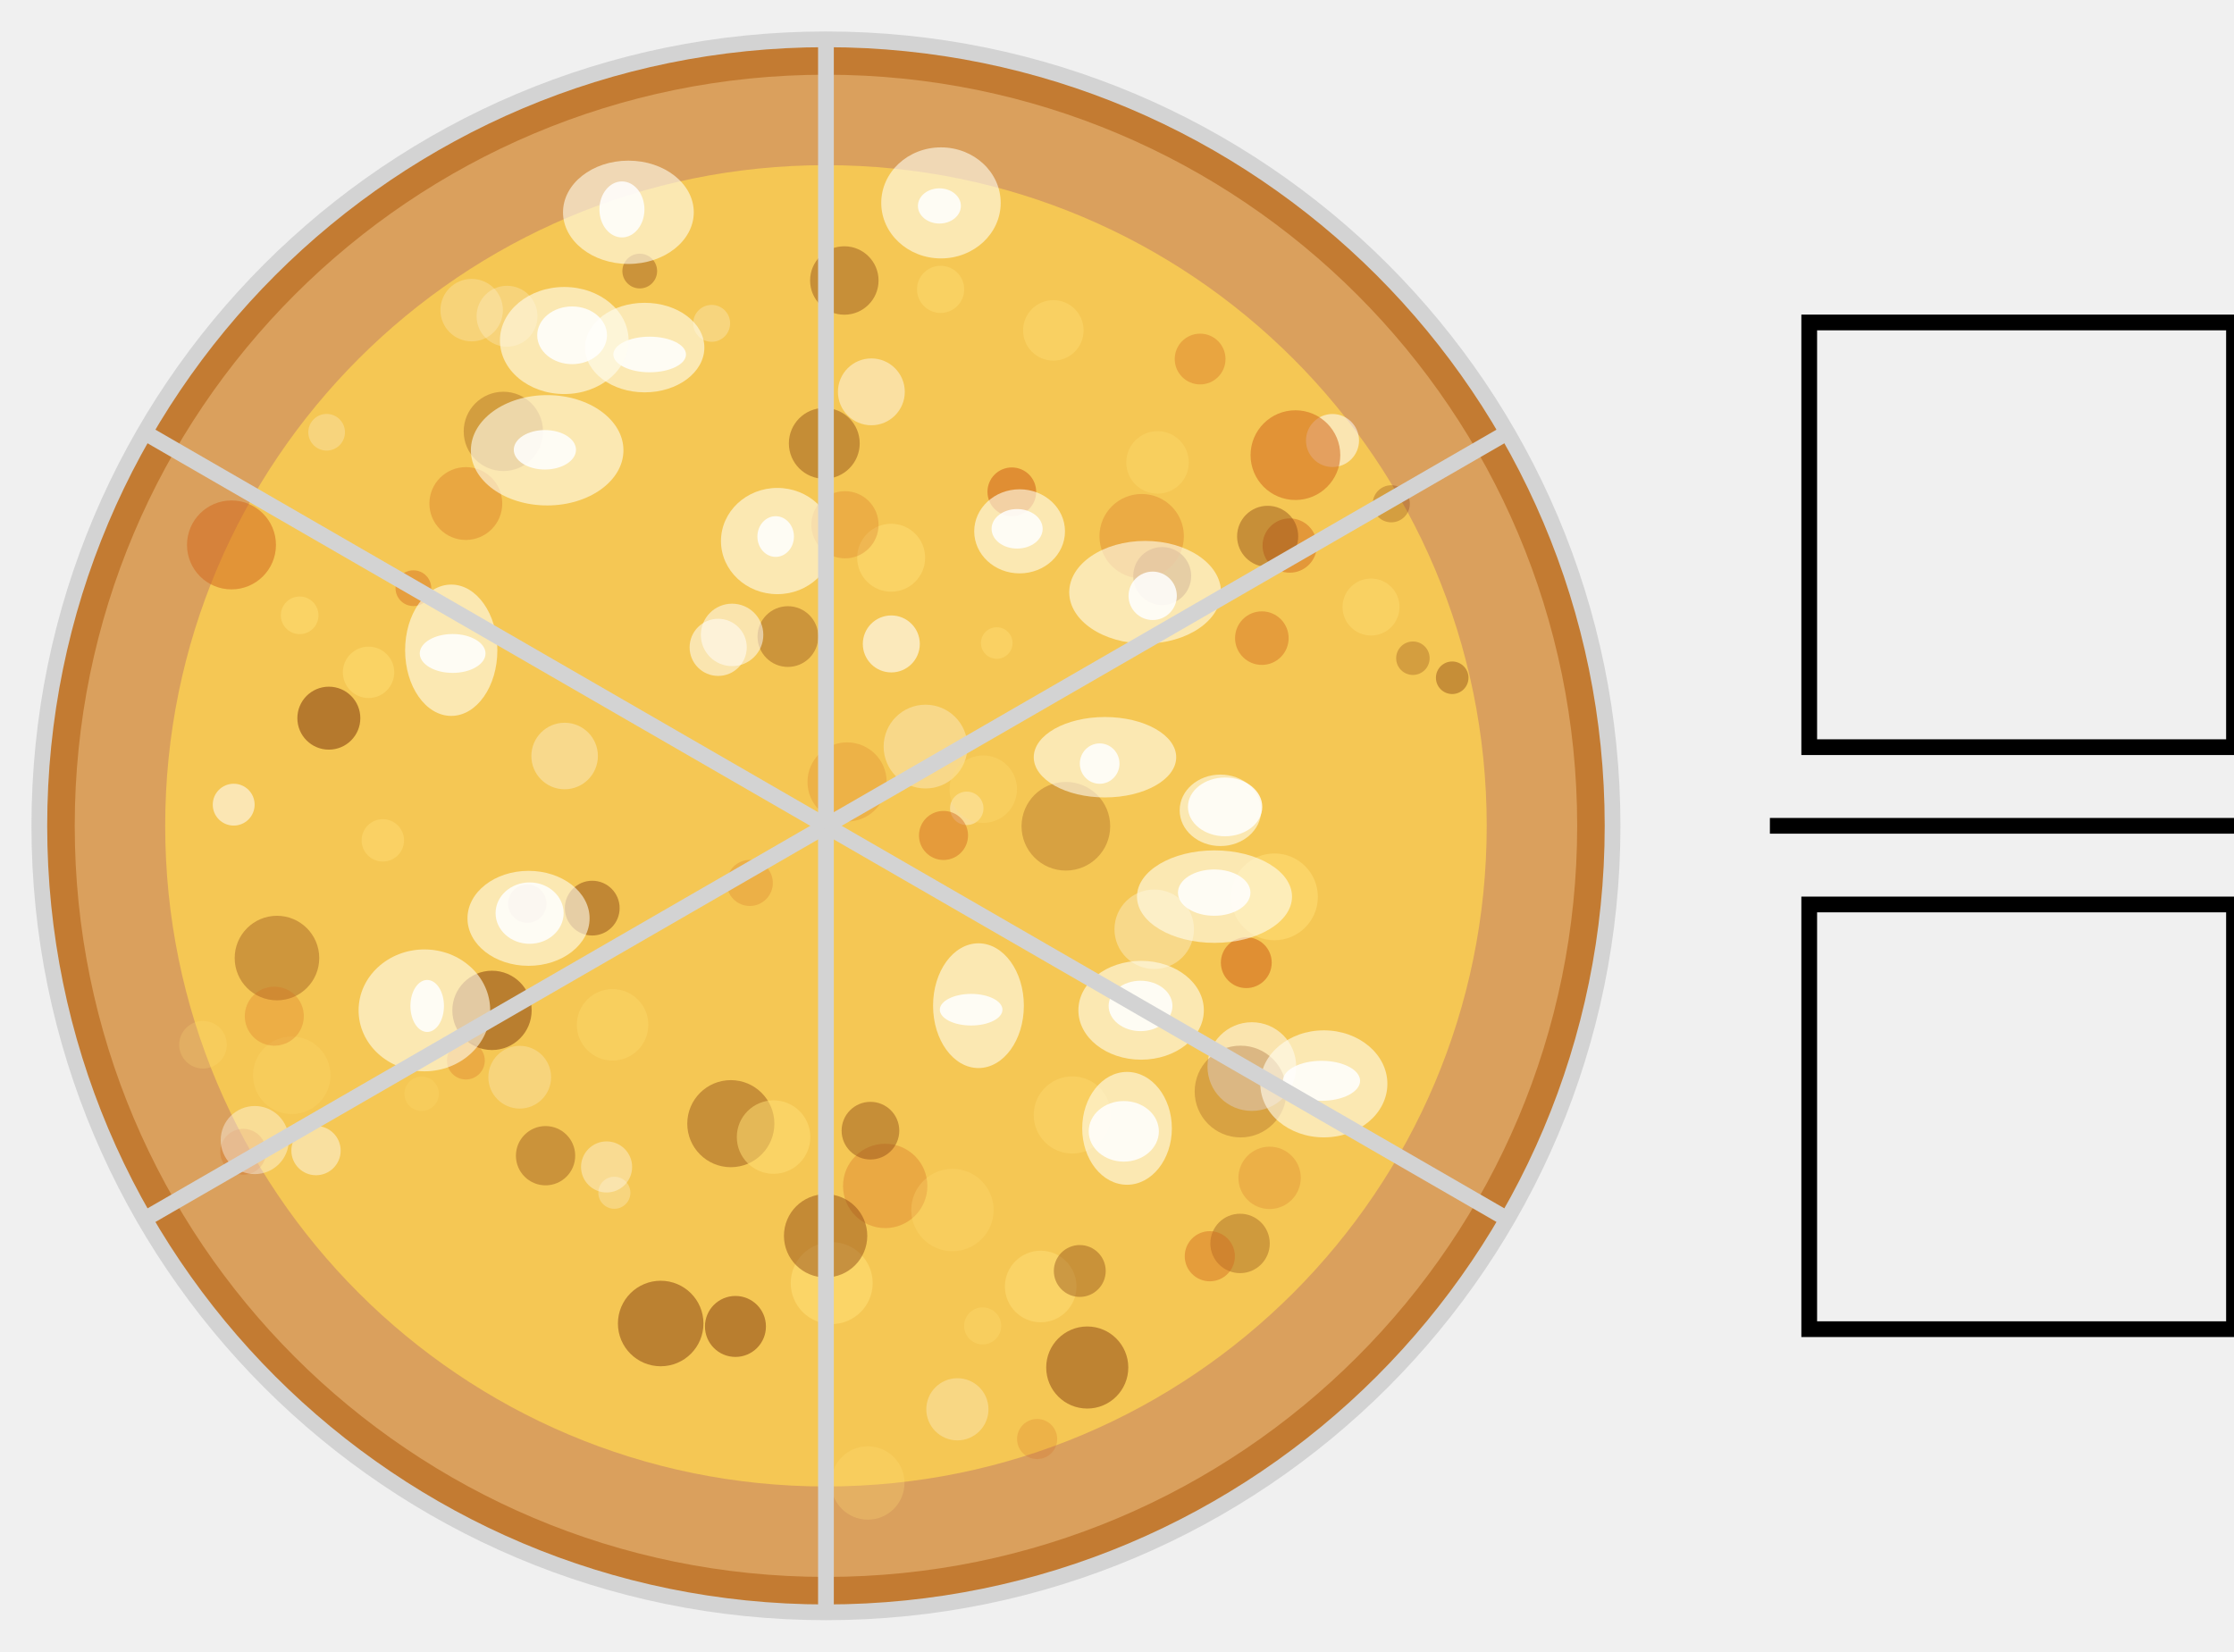
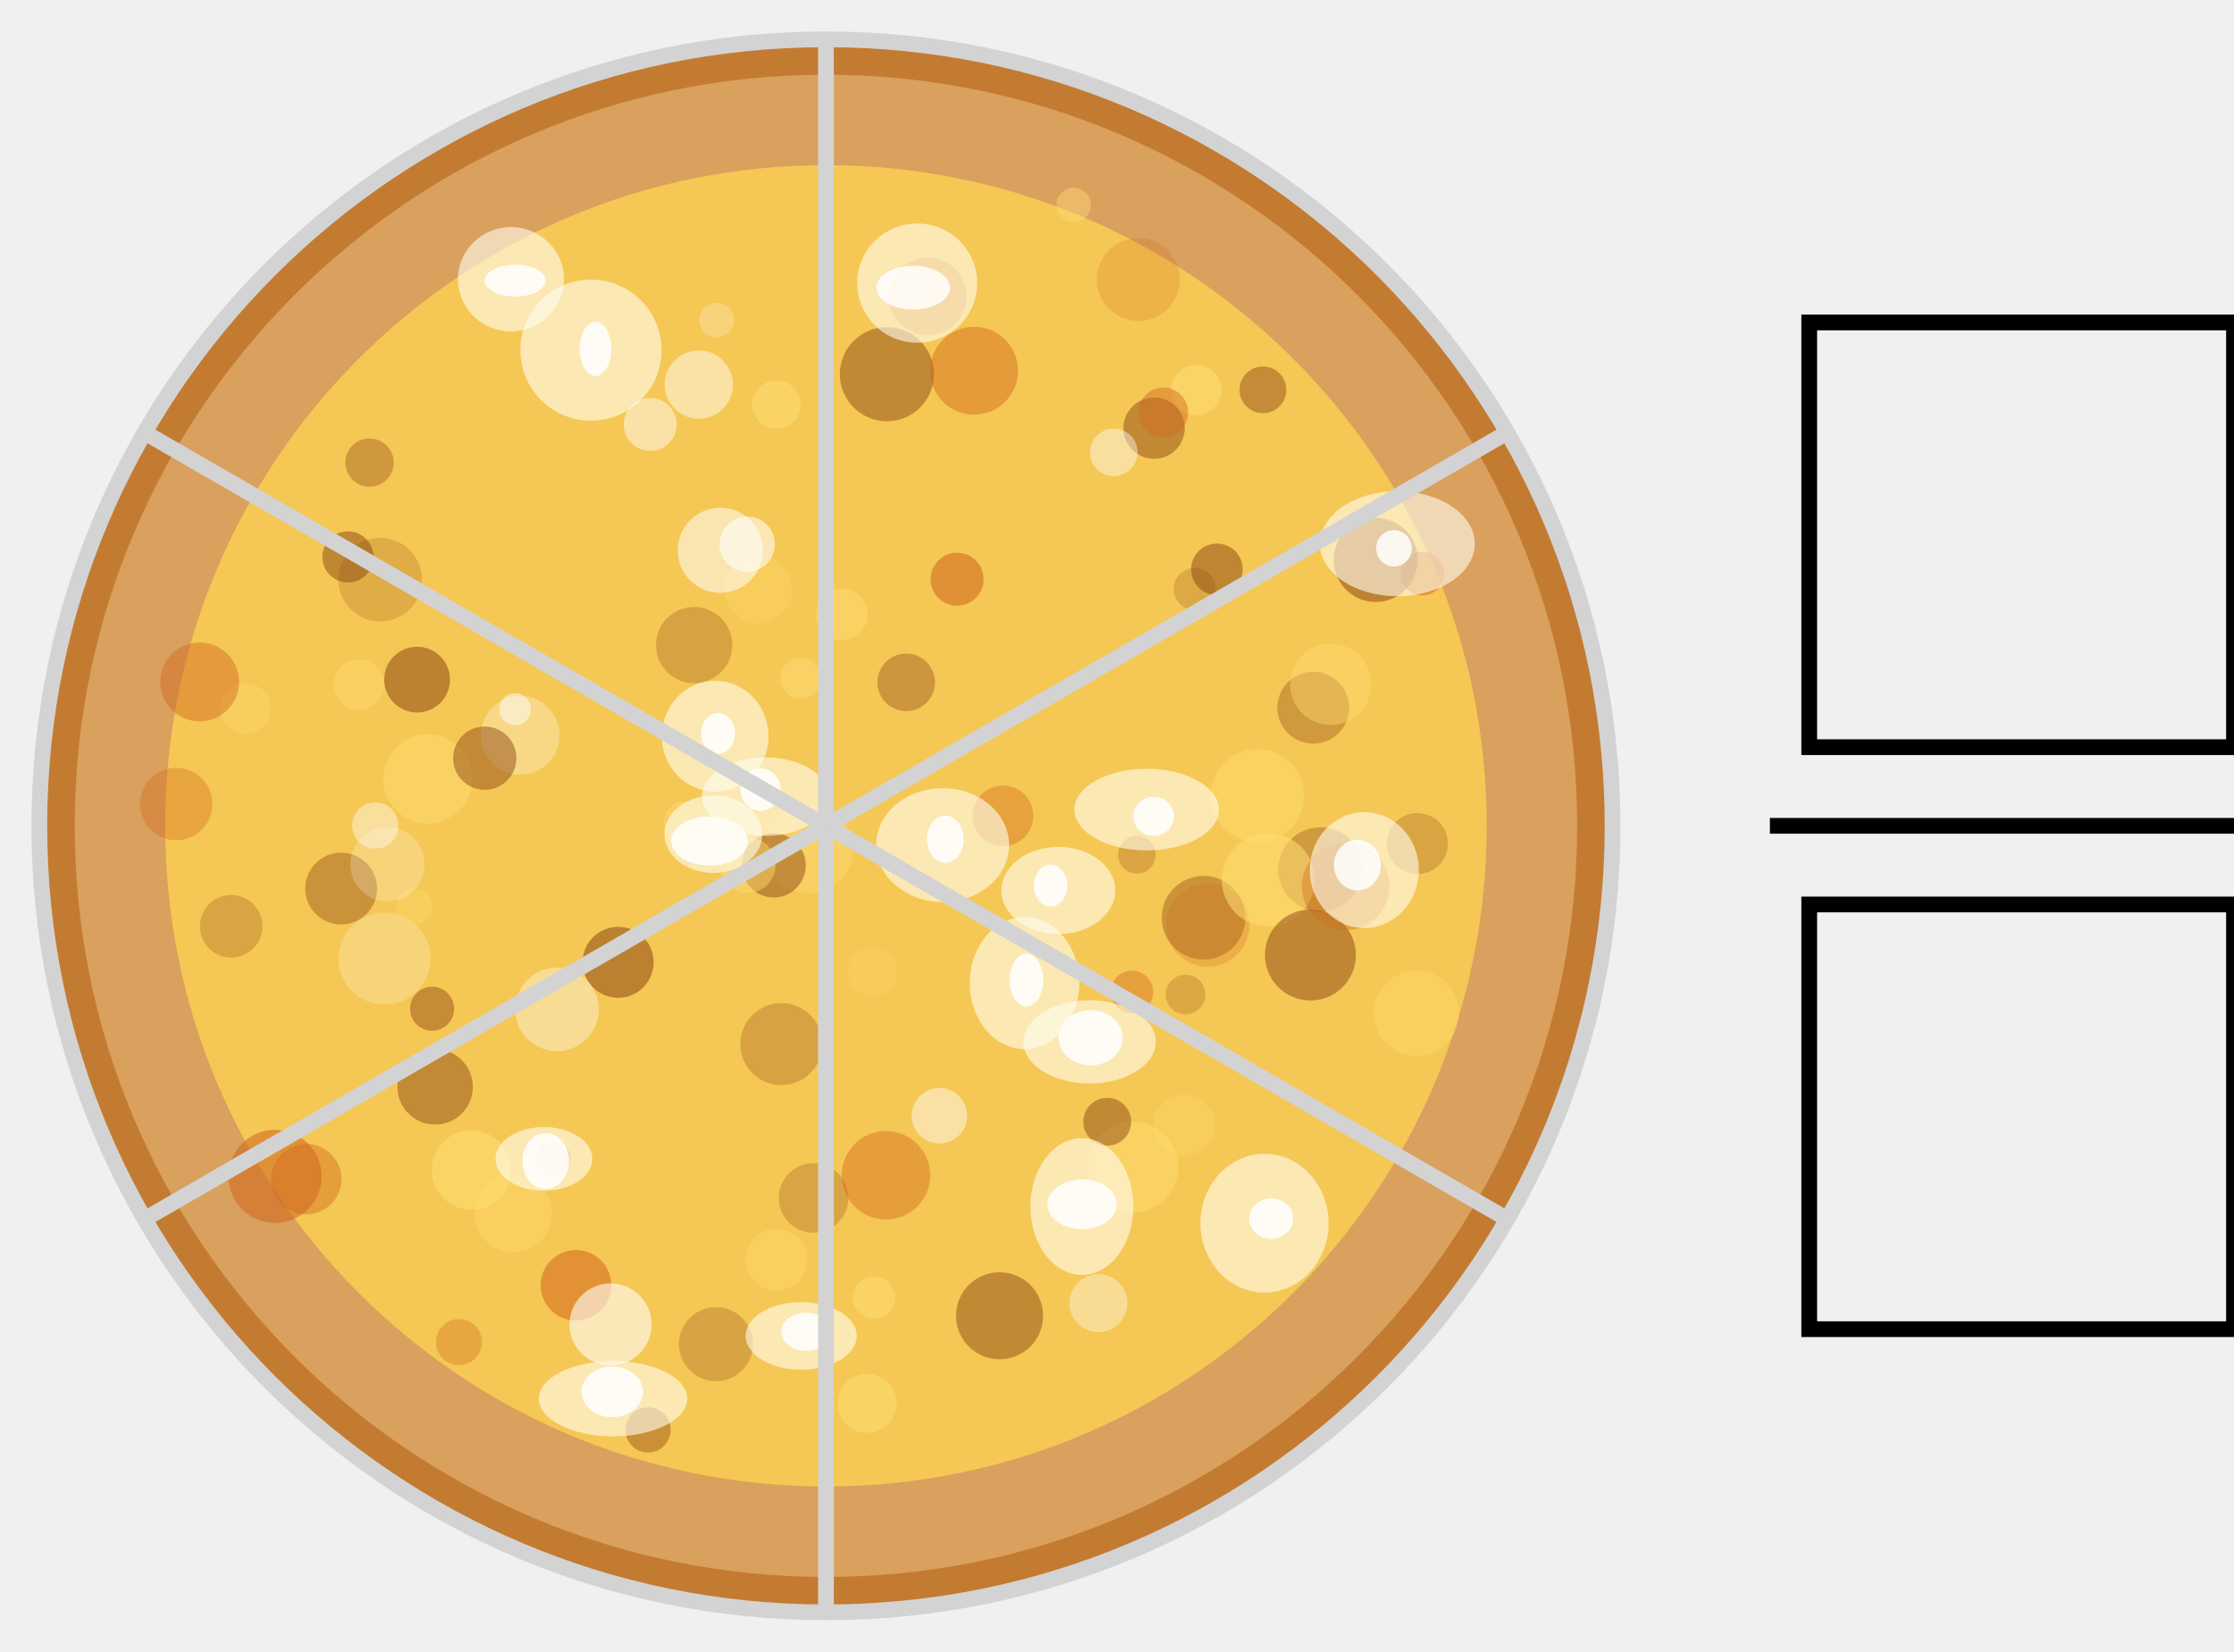
<svg xmlns="http://www.w3.org/2000/svg" xmlns:xlink="http://www.w3.org/1999/xlink" width="284.0" height="210" viewBox="0 0 284.0 210">
  <defs>
-     <clipPath id="clip-4531929168-4462704464">
+     <clipPath id="clip-4580180304-4510985040">
      <circle cx="105.0" cy="105.0" r="100" fill="none" />
    </clipPath>
  </defs>
  <g>
    <circle cx="105.0" cy="105.0" r="100" fill="#F5C754" />
-     <use xlink:href="#clip-4531929168-4462704464" />
-     <g clip-path="url(#clip-4531929168-4462704464)">
+     <use xlink:href="#clip-4580180304-4510985040" />
+     <g clip-path="url(#clip-4580180304-4510985040)">
      <circle cx="105.0" cy="105.0" r="92" stroke="#DAA05D" stroke-width="16" fill="none" />
      <circle cx="105.0" cy="105.0" r="98" stroke="#C37B32" stroke-width="5" fill="none" />
-       <circle cx="159.141" cy="135.61" r="5.637" fill="#FFFFFF" fill-opacity="0.526" />
-       <circle cx="131.846" cy="182.967" r="2.55" fill="#D2691E" fill-opacity="0.216" />
-       <circle cx="95.32" cy="112.263" r="2.929" fill="#D2691E" fill-opacity="0.235" />
-       <circle cx="112.532" cy="150.788" r="5.362" fill="#D2691E" fill-opacity="0.312" />
-       <circle cx="122.9" cy="102.777" r="2.125" fill="#FFFFFF" fill-opacity="0.365" />
-       <circle cx="41.524" cy="54.96" r="2.33" fill="#FFFFFF" fill-opacity="0.239" />
-       <circle cx="40.174" cy="146.296" r="3.133" fill="#FFFFFF" fill-opacity="0.446" />
-       <circle cx="136.318" cy="141.763" r="4.904" fill="#FFDE75" fill-opacity="0.375" />
-       <circle cx="91.3" cy="82.309" r="3.632" fill="#FFFFFF" fill-opacity="0.535" />
-       <circle cx="147.746" cy="73.237" r="3.684" fill="#8B4513" fill-opacity="0.485" />
-       <circle cx="132.301" cy="163.574" r="4.552" fill="#FFDE75" fill-opacity="0.529" />
-       <circle cx="121.71" cy="179.187" r="3.951" fill="#FFFFFF" fill-opacity="0.283" />
-       <circle cx="52.554" cy="74.787" r="2.272" fill="#D2691E" fill-opacity="0.432" />
-       <circle cx="110.321" cy="188.555" r="4.665" fill="#FFDE75" fill-opacity="0.266" />
-       <circle cx="113.291" cy="70.914" r="4.32" fill="#FFDE75" fill-opacity="0.513" />
-       <circle cx="113.309" cy="81.874" r="3.623" fill="#FFFFFF" fill-opacity="0.598" />
-       <circle cx="157.709" cy="138.786" r="5.834" fill="#8B4513" fill-opacity="0.274" />
-       <circle cx="29.428" cy="69.285" r="5.654" fill="#D2691E" fill-opacity="0.538" />
-       <circle cx="135.5" cy="105.054" r="5.635" fill="#8B4513" fill-opacity="0.287" />
-       <circle cx="30.917" cy="146.445" r="2.914" fill="#D2691E" fill-opacity="0.289" />
-       <circle cx="59.961" cy="39.432" r="3.971" fill="#FFFFFF" fill-opacity="0.218" />
-       <circle cx="59.224" cy="134.847" r="2.405" fill="#D2691E" fill-opacity="0.3" />
-       <circle cx="67.034" cy="114.896" r="2.437" fill="#8B4513" fill-opacity="0.541" />
-       <circle cx="174.293" cy="77.181" r="3.62" fill="#FFDE75" fill-opacity="0.448" />
-       <circle cx="117.66" cy="94.926" r="5.326" fill="#FFFFFF" fill-opacity="0.31" />
-       <circle cx="62.545" cy="128.466" r="5.042" fill="#8B4513" fill-opacity="0.563" />
-       <circle cx="110.773" cy="49.821" r="4.249" fill="#FFFFFF" fill-opacity="0.455" />
-       <circle cx="32.389" cy="144.955" r="4.33" fill="#FFFFFF" fill-opacity="0.39" />
-       <circle cx="128.63" cy="62.529" r="3.096" fill="#D2691E" fill-opacity="0.597" />
-       <circle cx="77.113" cy="148.373" r="3.248" fill="#FFFFFF" fill-opacity="0.36" />
-       <circle cx="157.643" cy="158.098" r="3.777" fill="#8B4513" fill-opacity="0.349" />
-       <circle cx="53.601" cy="139.068" r="2.187" fill="#FFDE75" fill-opacity="0.221" />
-       <circle cx="75.289" cy="115.465" r="3.482" fill="#8B4513" fill-opacity="0.486" />
-       <circle cx="92.907" cy="142.87" r="5.536" fill="#8B4513" fill-opacity="0.427" />
-       <circle cx="110.657" cy="143.761" r="3.666" fill="#8B4513" fill-opacity="0.441" />
-       <circle cx="184.613" cy="86.175" r="2.07" fill="#8B4513" fill-opacity="0.434" />
-       <circle cx="100.161" cy="80.937" r="3.86" fill="#8B4513" fill-opacity="0.385" />
-       <circle cx="38.095" cy="78.237" r="2.393" fill="#FFDE75" fill-opacity="0.513" />
-       <circle cx="179.616" cy="83.69" r="2.128" fill="#8B4513" fill-opacity="0.311" />
-       <circle cx="29.709" cy="102.31" r="2.661" fill="#FFFFFF" fill-opacity="0.555" />
-       <circle cx="137.268" cy="161.6" r="3.297" fill="#8B4513" fill-opacity="0.407" />
-       <circle cx="138.218" cy="173.875" r="5.218" fill="#8B4513" fill-opacity="0.519" />
-       <circle cx="25.806" cy="132.836" r="3.026" fill="#FFDE75" fill-opacity="0.222" />
-       <circle cx="107.687" cy="99.422" r="5.031" fill="#D2691E" fill-opacity="0.228" />
-       <circle cx="35.209" cy="121.814" r="5.375" fill="#8B4513" fill-opacity="0.374" />
-       <circle cx="163.957" cy="69.364" r="3.452" fill="#D2691E" fill-opacity="0.498" />
-       <circle cx="71.779" cy="96.124" r="4.229" fill="#FFFFFF" fill-opacity="0.326" />
-       <circle cx="46.852" cy="85.487" r="3.266" fill="#FFDE75" fill-opacity="0.499" />
-       <circle cx="169.396" cy="56.01" r="3.372" fill="#FFFFFF" fill-opacity="0.541" />
-       <circle cx="176.868" cy="64.055" r="2.358" fill="#8B4513" fill-opacity="0.316" />
-       <circle cx="119.945" cy="106.225" r="3.118" fill="#D2691E" fill-opacity="0.466" />
-       <circle cx="147.153" cy="58.792" r="3.973" fill="#FFDE75" fill-opacity="0.32" />
-       <circle cx="133.907" cy="42.006" r="3.845" fill="#FFDE75" fill-opacity="0.418" />
-       <circle cx="121.082" cy="153.852" r="5.238" fill="#FFDE75" fill-opacity="0.267" />
-       <circle cx="37.09" cy="136.723" r="4.922" fill="#FFDE75" fill-opacity="0.237" />
-       <circle cx="124.999" cy="100.342" r="4.287" fill="#FFDE75" fill-opacity="0.307" />
-       <circle cx="83.991" cy="168.279" r="5.437" fill="#8B4513" fill-opacity="0.537" />
-       <circle cx="41.805" cy="91.312" r="4.003" fill="#8B4513" fill-opacity="0.594" />
-       <circle cx="152.567" cy="45.65" r="3.227" fill="#D2691E" fill-opacity="0.363" />
-       <circle cx="64.459" cy="40.208" r="3.872" fill="#FFFFFF" fill-opacity="0.221" />
-       <circle cx="63.99" cy="54.85" r="5.041" fill="#8B4513" fill-opacity="0.32" />
-       <circle cx="160.414" cy="81.136" r="3.405" fill="#D2691E" fill-opacity="0.444" />
-       <circle cx="124.923" cy="168.584" r="2.354" fill="#FFDE75" fill-opacity="0.331" />
-       <circle cx="90.472" cy="41.112" r="2.346" fill="#FFFFFF" fill-opacity="0.249" />
-       <circle cx="59.219" cy="64.023" r="4.631" fill="#D2691E" fill-opacity="0.342" />
-       <circle cx="105.732" cy="163.143" r="5.209" fill="#FFDE75" fill-opacity="0.58" />
-       <circle cx="161.152" cy="68.194" r="3.885" fill="#8B4513" fill-opacity="0.427" />
-       <circle cx="93.068" cy="80.725" r="3.97" fill="#FFFFFF" fill-opacity="0.518" />
-       <circle cx="107.418" cy="66.723" r="4.27" fill="#D2691E" fill-opacity="0.258" />
-       <circle cx="161.399" cy="149.761" r="3.965" fill="#D2691E" fill-opacity="0.239" />
-       <circle cx="153.799" cy="159.725" r="3.188" fill="#D2691E" fill-opacity="0.446" />
-       <circle cx="81.329" cy="34.465" r="2.208" fill="#8B4513" fill-opacity="0.398" />
-       <circle cx="107.337" cy="35.664" r="4.351" fill="#8B4513" fill-opacity="0.427" />
-       <circle cx="104.789" cy="56.371" r="4.503" fill="#8B4513" fill-opacity="0.449" />
-       <circle cx="98.341" cy="144.577" r="4.673" fill="#FFDE75" fill-opacity="0.516" />
-       <circle cx="66.07" cy="136.964" r="3.988" fill="#FFFFFF" fill-opacity="0.232" />
-       <circle cx="158.437" cy="122.4" r="3.232" fill="#D2691E" fill-opacity="0.59" />
-       <circle cx="145.135" cy="68.174" r="5.365" fill="#D2691E" fill-opacity="0.3" />
-       <circle cx="146.732" cy="118.155" r="5.054" fill="#FFFFFF" fill-opacity="0.314" />
-       <circle cx="164.682" cy="57.869" r="5.703" fill="#D2691E" fill-opacity="0.552" />
-       <circle cx="93.495" cy="168.653" r="3.876" fill="#8B4513" fill-opacity="0.564" />
-       <circle cx="77.875" cy="130.303" r="4.544" fill="#FFDE75" fill-opacity="0.32" />
-       <circle cx="69.355" cy="146.945" r="3.768" fill="#8B4513" fill-opacity="0.397" />
-       <circle cx="162.019" cy="114.032" r="5.518" fill="#FFDE75" fill-opacity="0.565" />
-       <circle cx="48.667" cy="106.85" r="2.695" fill="#FFDE75" fill-opacity="0.489" />
-       <circle cx="104.957" cy="157.13" r="5.296" fill="#8B4513" fill-opacity="0.461" />
-       <circle cx="119.575" cy="36.792" r="2.999" fill="#FFDE75" fill-opacity="0.41" />
-       <circle cx="34.871" cy="129.205" r="3.753" fill="#D2691E" fill-opacity="0.261" />
-       <circle cx="78.101" cy="151.656" r="2.039" fill="#FFFFFF" fill-opacity="0.244" />
-       <circle cx="126.713" cy="81.759" r="2.009" fill="#FFDE75" fill-opacity="0.465" />
-       <ellipse cx="145.066" cy="128.453" rx="7.975" ry="6.283" fill="#FFFDF0" fill-opacity="0.6" />
-       <ellipse cx="144.992" cy="127.9" rx="4.056" ry="3.205" fill="#FFFFFF" fill-opacity="0.85" />
-       <ellipse cx="98.822" cy="68.792" rx="7.167" ry="6.754" fill="#FFFDF0" fill-opacity="0.6" />
-       <ellipse cx="98.608" cy="68.22" rx="2.323" ry="2.588" fill="#FFFFFF" fill-opacity="0.85" />
-       <ellipse cx="81.957" cy="44.193" rx="7.585" ry="5.692" fill="#FFFDF0" fill-opacity="0.6" />
-       <ellipse cx="82.59" cy="45.071" rx="4.618" ry="2.264" fill="#FFFFFF" fill-opacity="0.85" />
-       <ellipse cx="145.576" cy="75.303" rx="9.649" ry="6.526" fill="#FFFDF0" fill-opacity="0.6" />
-       <ellipse cx="146.536" cy="75.756" rx="3.069" ry="3.08" fill="#FFFFFF" fill-opacity="0.85" />
-       <ellipse cx="129.618" cy="67.558" rx="5.77" ry="5.346" fill="#FFFDF0" fill-opacity="0.6" />
-       <ellipse cx="129.302" cy="67.238" rx="3.247" ry="2.512" fill="#FFFFFF" fill-opacity="0.85" />
-       <ellipse cx="168.297" cy="137.809" rx="8.076" ry="6.805" fill="#FFFDF0" fill-opacity="0.6" />
-       <ellipse cx="167.998" cy="137.422" rx="4.906" ry="2.544" fill="#FFFFFF" fill-opacity="0.85" />
-       <ellipse cx="67.191" cy="116.763" rx="7.762" ry="6.038" fill="#FFFDF0" fill-opacity="0.6" />
-       <ellipse cx="67.328" cy="116.099" rx="4.327" ry="3.903" fill="#FFFFFF" fill-opacity="0.85" />
-       <ellipse cx="53.952" cy="128.465" rx="8.366" ry="7.748" fill="#FFFDF0" fill-opacity="0.6" />
-       <ellipse cx="54.306" cy="127.904" rx="2.132" ry="3.306" fill="#FFFFFF" fill-opacity="0.85" />
-       <ellipse cx="119.622" cy="25.797" rx="7.593" ry="7.059" fill="#FFFDF0" fill-opacity="0.6" />
-       <ellipse cx="119.423" cy="26.184" rx="2.732" ry="2.239" fill="#FFFFFF" fill-opacity="0.85" />
-       <ellipse cx="140.472" cy="96.278" rx="9.055" ry="5.112" fill="#FFFDF0" fill-opacity="0.6" />
-       <ellipse cx="139.796" cy="97.089" rx="2.521" ry="2.568" fill="#FFFFFF" fill-opacity="0.85" />
-       <ellipse cx="154.395" cy="114.003" rx="9.854" ry="5.88" fill="#FFFDF0" fill-opacity="0.6" />
-       <ellipse cx="154.357" cy="113.493" rx="4.609" ry="2.944" fill="#FFFFFF" fill-opacity="0.85" />
-       <ellipse cx="71.734" cy="43.295" rx="8.178" ry="6.806" fill="#FFFDF0" fill-opacity="0.6" />
-       <ellipse cx="72.731" cy="42.632" rx="4.435" ry="3.669" fill="#FFFFFF" fill-opacity="0.85" />
-       <ellipse cx="79.886" cy="26.992" rx="8.311" ry="6.567" fill="#FFFDF0" fill-opacity="0.6" />
-       <ellipse cx="79.064" cy="26.628" rx="2.861" ry="3.561" fill="#FFFFFF" fill-opacity="0.85" />
-       <ellipse cx="143.276" cy="143.464" rx="5.699" ry="7.174" fill="#FFFDF0" fill-opacity="0.6" />
-       <ellipse cx="142.864" cy="143.845" rx="4.459" ry="3.852" fill="#FFFFFF" fill-opacity="0.85" />
-       <ellipse cx="57.365" cy="82.676" rx="5.864" ry="8.349" fill="#FFFDF0" fill-opacity="0.6" />
-       <ellipse cx="57.542" cy="83.085" rx="4.18" ry="2.472" fill="#FFFFFF" fill-opacity="0.85" />
-       <ellipse cx="124.388" cy="127.869" rx="5.772" ry="7.931" fill="#FFFDF0" fill-opacity="0.6" />
-       <ellipse cx="123.458" cy="128.38" rx="3.981" ry="2.01" fill="#FFFFFF" fill-opacity="0.85" />
-       <ellipse cx="155.148" cy="103.029" rx="5.182" ry="4.545" fill="#FFFDF0" fill-opacity="0.6" />
-       <ellipse cx="155.742" cy="102.594" rx="4.725" ry="3.736" fill="#FFFFFF" fill-opacity="0.85" />
-       <ellipse cx="69.559" cy="57.252" rx="9.698" ry="7.014" fill="#FFFDF0" fill-opacity="0.6" />
-       <ellipse cx="69.27" cy="57.19" rx="3.955" ry="2.509" fill="#FFFFFF" fill-opacity="0.85" />
+       <circle cx="111.107" cy="164.988" r="2.695" fill="#FFDE75" fill-opacity="0.52" />
+       <circle cx="88.833" cy="48.903" r="4.344" fill="#FFFFFF" fill-opacity="0.469" />
+       <circle cx="127.073" cy="167.297" r="5.533" fill="#8B4513" fill-opacity="0.479" />
+       <circle cx="115.204" cy="86.759" r="3.661" fill="#8B4513" fill-opacity="0.373" />
+       <circle cx="73.221" cy="163.42" r="4.487" fill="#D2691E" fill-opacity="0.558" />
+       <circle cx="180.184" cy="107.252" r="3.878" fill="#8B4513" fill-opacity="0.264" />
+       <circle cx="31.198" cy="90.08" r="3.218" fill="#FFDE75" fill-opacity="0.334" />
+       <circle cx="160.549" cy="49.566" r="2.972" fill="#8B4513" fill-opacity="0.457" />
+       <circle cx="98.703" cy="160.177" r="3.932" fill="#FFDE75" fill-opacity="0.387" />
+       <circle cx="139.634" cy="165.692" r="3.682" fill="#FFFFFF" fill-opacity="0.376" />
+       <circle cx="25.379" cy="86.706" r="5.013" fill="#D2691E" fill-opacity="0.455" />
+       <circle cx="78.58" cy="122.356" r="4.512" fill="#8B4513" fill-opacity="0.545" />
+       <circle cx="54.929" cy="128.261" r="2.798" fill="#8B4513" fill-opacity="0.459" />
+       <circle cx="102.828" cy="107.945" r="5.62" fill="#FFDE75" fill-opacity="0.411" />
+       <circle cx="121.671" cy="73.645" r="3.369" fill="#D2691E" fill-opacity="0.573" />
+       <circle cx="53.025" cy="86.411" r="4.181" fill="#8B4513" fill-opacity="0.533" />
+       <circle cx="96.447" cy="74.984" r="4.28" fill="#FFDE75" fill-opacity="0.272" />
+       <circle cx="154.7" cy="72.39" r="3.277" fill="#8B4513" fill-opacity="0.501" />
+       <circle cx="98.703" cy="51.452" r="3.071" fill="#FFDE75" fill-opacity="0.541" />
+       <circle cx="103.427" cy="152.316" r="4.424" fill="#8B4513" fill-opacity="0.269" />
+       <circle cx="146.715" cy="54.443" r="3.897" fill="#8B4513" fill-opacity="0.484" />
+       <circle cx="91.092" cy="40.706" r="2.207" fill="#FFFFFF" fill-opacity="0.216" />
+       <circle cx="98.358" cy="110.034" r="4.078" fill="#8B4513" fill-opacity="0.478" />
+       <circle cx="151.888" cy="74.892" r="2.678" fill="#8B4513" fill-opacity="0.232" />
+       <circle cx="167.855" cy="110.551" r="5.362" fill="#8B4513" fill-opacity="0.336" />
+       <circle cx="70.803" cy="128.342" r="5.311" fill="#FFFFFF" fill-opacity="0.373" />
+       <circle cx="180.813" cy="72.927" r="2.776" fill="#D2691E" fill-opacity="0.536" />
+       <circle cx="153.001" cy="116.687" r="5.322" fill="#8B4513" fill-opacity="0.388" />
+       <circle cx="38.938" cy="149.925" r="4.473" fill="#D2691E" fill-opacity="0.431" />
+       <circle cx="48.879" cy="121.884" r="5.849" fill="#FFFFFF" fill-opacity="0.223" />
+       <circle cx="143.903" cy="126.121" r="2.705" fill="#D2691E" fill-opacity="0.416" />
+       <circle cx="166.952" cy="89.979" r="4.568" fill="#8B4513" fill-opacity="0.355" />
+       <circle cx="59.924" cy="148.776" r="5.047" fill="#FFDE75" fill-opacity="0.558" />
+       <circle cx="45.617" cy="87.042" r="3.202" fill="#FFDE75" fill-opacity="0.411" />
+       <circle cx="141.593" cy="57.517" r="3.024" fill="#FFFFFF" fill-opacity="0.427" />
+       <circle cx="159.85" cy="101.165" r="5.935" fill="#FFDE75" fill-opacity="0.458" />
+       <circle cx="127.509" cy="103.73" r="3.851" fill="#D2691E" fill-opacity="0.393" />
+       <circle cx="136.489" cy="26.055" r="2.185" fill="#FFDE75" fill-opacity="0.435" />
+       <circle cx="70.381" cy="147.21" r="2.145" fill="#D2691E" fill-opacity="0.373" />
+       <circle cx="110.897" cy="123.566" r="3.13" fill="#FFDE75" fill-opacity="0.221" />
+       <circle cx="77.62" cy="168.4" r="5.219" fill="#FFFFFF" fill-opacity="0.588" />
+       <circle cx="153.534" cy="117.61" r="5.301" fill="#D2691E" fill-opacity="0.25" />
+       <circle cx="88.243" cy="82.021" r="4.849" fill="#8B4513" fill-opacity="0.278" />
+       <circle cx="34.967" cy="149.574" r="5.919" fill="#D2691E" fill-opacity="0.567" />
+       <circle cx="169.176" cy="87.006" r="5.174" fill="#FFDE75" fill-opacity="0.407" />
+       <circle cx="43.368" cy="112.975" r="4.565" fill="#8B4513" fill-opacity="0.41" />
+       <circle cx="150.537" cy="143.071" r="3.911" fill="#FFDE75" fill-opacity="0.249" />
+       <circle cx="47.711" cy="104.962" r="2.941" fill="#FFFFFF" fill-opacity="0.419" />
+       <circle cx="87.189" cy="104.732" r="2.869" fill="#FFDE75" fill-opacity="0.434" />
+       <circle cx="161.238" cy="111.88" r="5.917" fill="#FFDE75" fill-opacity="0.553" />
+       <circle cx="152.086" cy="49.58" r="3.195" fill="#FFDE75" fill-opacity="0.531" />
+       <circle cx="144.722" cy="35.534" r="5.276" fill="#D2691E" fill-opacity="0.213" />
+       <circle cx="82.66" cy="53.966" r="3.367" fill="#FFFFFF" fill-opacity="0.484" />
+       <circle cx="144.02" cy="148.398" r="5.778" fill="#FFDE75" fill-opacity="0.493" />
+       <circle cx="112.634" cy="149.433" r="5.627" fill="#D2691E" fill-opacity="0.433" />
+       <circle cx="29.388" cy="117.774" r="3.98" fill="#8B4513" fill-opacity="0.264" />
+       <circle cx="140.759" cy="142.631" r="3.043" fill="#8B4513" fill-opacity="0.477" />
+       <circle cx="52.647" cy="115.238" r="2.305" fill="#FFDE75" fill-opacity="0.314" />
+       <circle cx="180.064" cy="128.818" r="5.423" fill="#FFDE75" fill-opacity="0.373" />
+       <circle cx="48.324" cy="73.7" r="5.321" fill="#8B4513" fill-opacity="0.202" />
+       <circle cx="94.99" cy="69.196" r="3.518" fill="#FFFFFF" fill-opacity="0.567" />
+       <circle cx="91.562" cy="69.968" r="5.412" fill="#FFFFFF" fill-opacity="0.541" />
+       <circle cx="46.982" cy="58.819" r="3.074" fill="#8B4513" fill-opacity="0.362" />
+       <circle cx="65.483" cy="90.178" r="2.027" fill="#FFFFFF" fill-opacity="0.493" />
+       <circle cx="95.043" cy="109.994" r="3.548" fill="#FFDE75" fill-opacity="0.447" />
+       <circle cx="117.949" cy="37.679" r="4.932" fill="#D2691E" fill-opacity="0.295" />
+       <circle cx="22.401" cy="102.229" r="4.605" fill="#D2691E" fill-opacity="0.359" />
+       <circle cx="49.251" cy="109.879" r="4.725" fill="#FFFFFF" fill-opacity="0.217" />
+       <circle cx="112.749" cy="47.577" r="5.983" fill="#8B4513" fill-opacity="0.477" />
+       <circle cx="150.71" cy="126.452" r="2.518" fill="#8B4513" fill-opacity="0.236" />
+       <circle cx="44.235" cy="70.814" r="3.252" fill="#8B4513" fill-opacity="0.494" />
+       <circle cx="166.587" cy="121.429" r="5.78" fill="#8B4513" fill-opacity="0.498" />
+       <circle cx="55.315" cy="138.189" r="4.795" fill="#8B4513" fill-opacity="0.465" />
+       <circle cx="174.895" cy="71.201" r="5.342" fill="#8B4513" fill-opacity="0.516" />
+       <circle cx="65.242" cy="154.324" r="4.904" fill="#FFDE75" fill-opacity="0.361" />
+       <circle cx="123.828" cy="47.135" r="5.589" fill="#D2691E" fill-opacity="0.464" />
+       <circle cx="171.069" cy="112.7" r="5.571" fill="#D2691E" fill-opacity="0.378" />
+       <circle cx="54.39" cy="99.039" r="5.681" fill="#FFDE75" fill-opacity="0.462" />
+       <circle cx="66.128" cy="93.489" r="5.007" fill="#FFFFFF" fill-opacity="0.286" />
+       <circle cx="144.532" cy="108.675" r="2.391" fill="#8B4513" fill-opacity="0.26" />
+       <circle cx="107.007" cy="78.126" r="3.299" fill="#FFDE75" fill-opacity="0.475" />
+       <circle cx="58.346" cy="170.636" r="2.926" fill="#D2691E" fill-opacity="0.348" />
+       <circle cx="61.621" cy="96.397" r="4.022" fill="#8B4513" fill-opacity="0.476" />
+       <circle cx="91.021" cy="170.911" r="4.711" fill="#8B4513" fill-opacity="0.271" />
+       <circle cx="101.801" cy="86.232" r="2.606" fill="#FFDE75" fill-opacity="0.489" />
+       <circle cx="110.235" cy="178.426" r="3.751" fill="#FFDE75" fill-opacity="0.514" />
+       <circle cx="147.883" cy="52.428" r="3.157" fill="#D2691E" fill-opacity="0.467" />
+       <circle cx="119.424" cy="141.863" r="3.531" fill="#FFFFFF" fill-opacity="0.454" />
+       <circle cx="82.378" cy="181.806" r="2.874" fill="#8B4513" fill-opacity="0.416" />
+       <circle cx="99.327" cy="132.752" r="5.213" fill="#8B4513" fill-opacity="0.274" />
+       <ellipse cx="134.546" cy="113.221" rx="7.237" ry="5.54" fill="#FFFDF0" fill-opacity="0.6" />
+       <ellipse cx="133.552" cy="112.607" rx="2.136" ry="2.672" fill="#FFFFFF" fill-opacity="0.85" />
+       <ellipse cx="69.147" cy="147.346" rx="6.162" ry="4.05" fill="#FFFDF0" fill-opacity="0.6" />
+       <ellipse cx="69.373" cy="147.614" rx="2.964" ry="3.55" fill="#FFFFFF" fill-opacity="0.85" />
+       <ellipse cx="177.642" cy="69.133" rx="9.844" ry="6.672" fill="#FFFDF0" fill-opacity="0.6" />
+       <ellipse cx="177.213" cy="69.716" rx="2.267" ry="2.308" fill="#FFFFFF" fill-opacity="0.85" />
+       <ellipse cx="119.831" cy="107.452" rx="8.452" ry="7.235" fill="#FFFDF0" fill-opacity="0.6" />
+       <ellipse cx="120.169" cy="106.703" rx="2.323" ry="3.014" fill="#FFFFFF" fill-opacity="0.85" />
+       <ellipse cx="90.916" cy="93.607" rx="6.784" ry="7.05" fill="#FFFDF0" fill-opacity="0.6" />
+       <ellipse cx="91.281" cy="93.25" rx="2.162" ry="2.595" fill="#FFFFFF" fill-opacity="0.85" />
+       <ellipse cx="90.687" cy="106.064" rx="6.217" ry="4.926" fill="#FFFDF0" fill-opacity="0.6" />
+       <ellipse cx="90.202" cy="106.929" rx="4.87" ry="3.122" fill="#FFFFFF" fill-opacity="0.85" />
+       <ellipse cx="138.519" cy="132.467" rx="8.42" ry="5.292" fill="#FFFDF0" fill-opacity="0.6" />
+       <ellipse cx="138.655" cy="131.95" rx="4.073" ry="3.507" fill="#FFFFFF" fill-opacity="0.85" />
+       <ellipse cx="64.961" cy="35.509" rx="6.745" ry="6.638" fill="#FFFDF0" fill-opacity="0.6" />
+       <ellipse cx="65.494" cy="35.686" rx="3.881" ry="2.024" fill="#FFFFFF" fill-opacity="0.85" />
+       <ellipse cx="137.534" cy="153.407" rx="6.546" ry="8.695" fill="#FFFDF0" fill-opacity="0.6" />
+       <ellipse cx="137.556" cy="153.127" rx="4.407" ry="3.164" fill="#FFFFFF" fill-opacity="0.85" />
+       <ellipse cx="101.857" cy="169.855" rx="7.061" ry="4.305" fill="#FFFDF0" fill-opacity="0.6" />
+       <ellipse cx="102.456" cy="169.331" rx="3.13" ry="2.434" fill="#FFFFFF" fill-opacity="0.85" />
+       <ellipse cx="77.934" cy="177.841" rx="9.443" ry="4.788" fill="#FFFDF0" fill-opacity="0.6" />
+       <ellipse cx="77.828" cy="176.97" rx="3.912" ry="3.222" fill="#FFFFFF" fill-opacity="0.85" />
+       <ellipse cx="116.601" cy="35.997" rx="7.632" ry="7.577" fill="#FFFDF0" fill-opacity="0.6" />
+       <ellipse cx="116.086" cy="36.581" rx="4.673" ry="2.778" fill="#FFFFFF" fill-opacity="0.85" />
+       <ellipse cx="145.774" cy="102.933" rx="9.191" ry="5.19" fill="#FFFDF0" fill-opacity="0.6" />
+       <ellipse cx="146.654" cy="103.8" rx="2.588" ry="2.495" fill="#FFFFFF" fill-opacity="0.85" />
+       <ellipse cx="160.752" cy="155.524" rx="8.149" ry="8.824" fill="#FFFDF0" fill-opacity="0.6" />
+       <ellipse cx="161.595" cy="154.939" rx="2.812" ry="2.569" fill="#FFFFFF" fill-opacity="0.85" />
+       <ellipse cx="173.441" cy="110.631" rx="6.931" ry="7.369" fill="#FFFDF0" fill-opacity="0.6" />
+       <ellipse cx="172.56" cy="109.994" rx="2.985" ry="3.216" fill="#FFFFFF" fill-opacity="0.85" />
+       <ellipse cx="75.125" cy="44.523" rx="8.977" ry="8.968" fill="#FFFDF0" fill-opacity="0.6" />
+       <ellipse cx="75.704" cy="44.363" rx="2.013" ry="3.463" fill="#FFFFFF" fill-opacity="0.85" />
+       <ellipse cx="97.301" cy="101.285" rx="8.061" ry="4.989" fill="#FFFDF0" fill-opacity="0.6" />
+       <ellipse cx="96.685" cy="100.395" rx="2.571" ry="2.696" fill="#FFFFFF" fill-opacity="0.85" />
+       <ellipse cx="130.247" cy="124.992" rx="6.964" ry="8.403" fill="#FFFDF0" fill-opacity="0.6" />
+       <ellipse cx="130.488" cy="124.619" rx="2.148" ry="3.362" fill="#FFFFFF" fill-opacity="0.85" />
    </g>
    <path d="M105.0,105.0 L105.0,5.0" stroke="lightgray" stroke-width="2" />
    <path d="M105.0,105.0 L191.603,55" stroke="lightgray" stroke-width="2" />
    <path d="M105.0,105.0 L191.603,155.0" stroke="lightgray" stroke-width="2" />
    <path d="M105.0,105.0 L105.0,205.0" stroke="lightgray" stroke-width="2" />
    <path d="M105.0,105.0 L18.397,155.0" stroke="lightgray" stroke-width="2" />
    <path d="M105.0,105.0 L18.397,55" stroke="lightgray" stroke-width="2" />
    <circle cx="105.0" cy="105.0" r="100" fill="none" stroke="lightgray" stroke-width="2" />
    <rect x="230.0" y="41.0" width="54.0" height="54.0" fill="none" stroke="black" stroke-width="2" />
    <rect x="230.0" y="115.0" width="54.0" height="54.0" fill="none" stroke="black" stroke-width="2" />
    <path d="M225.0,105.0 L289.0,105.0" stroke="black" stroke-width="2" />
  </g>
</svg>
